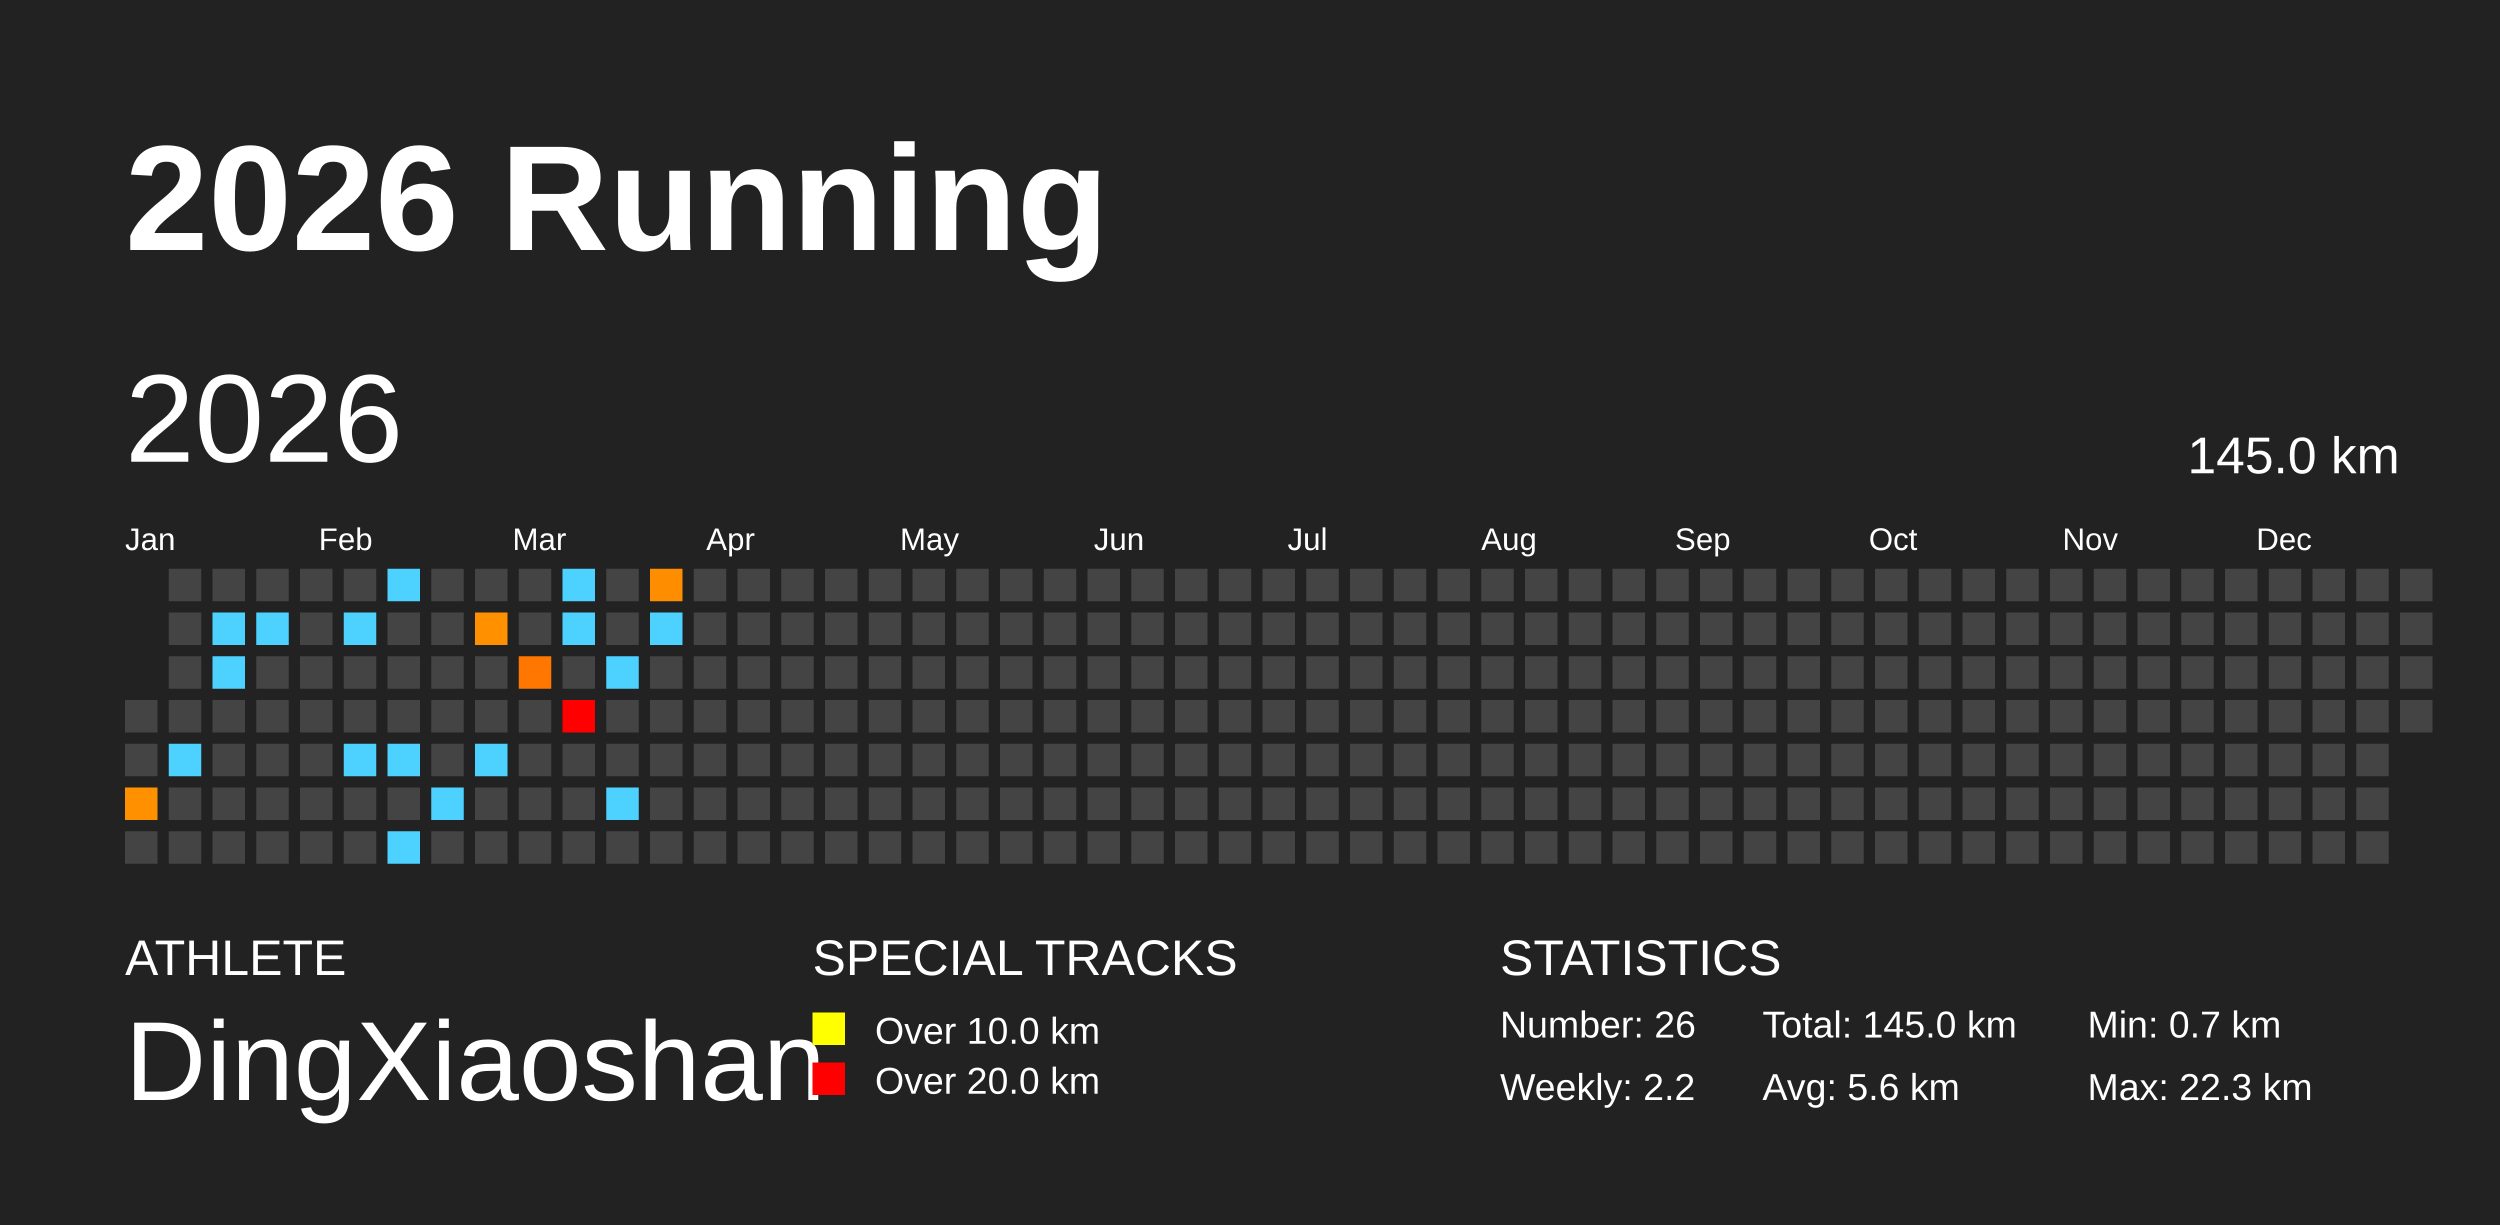
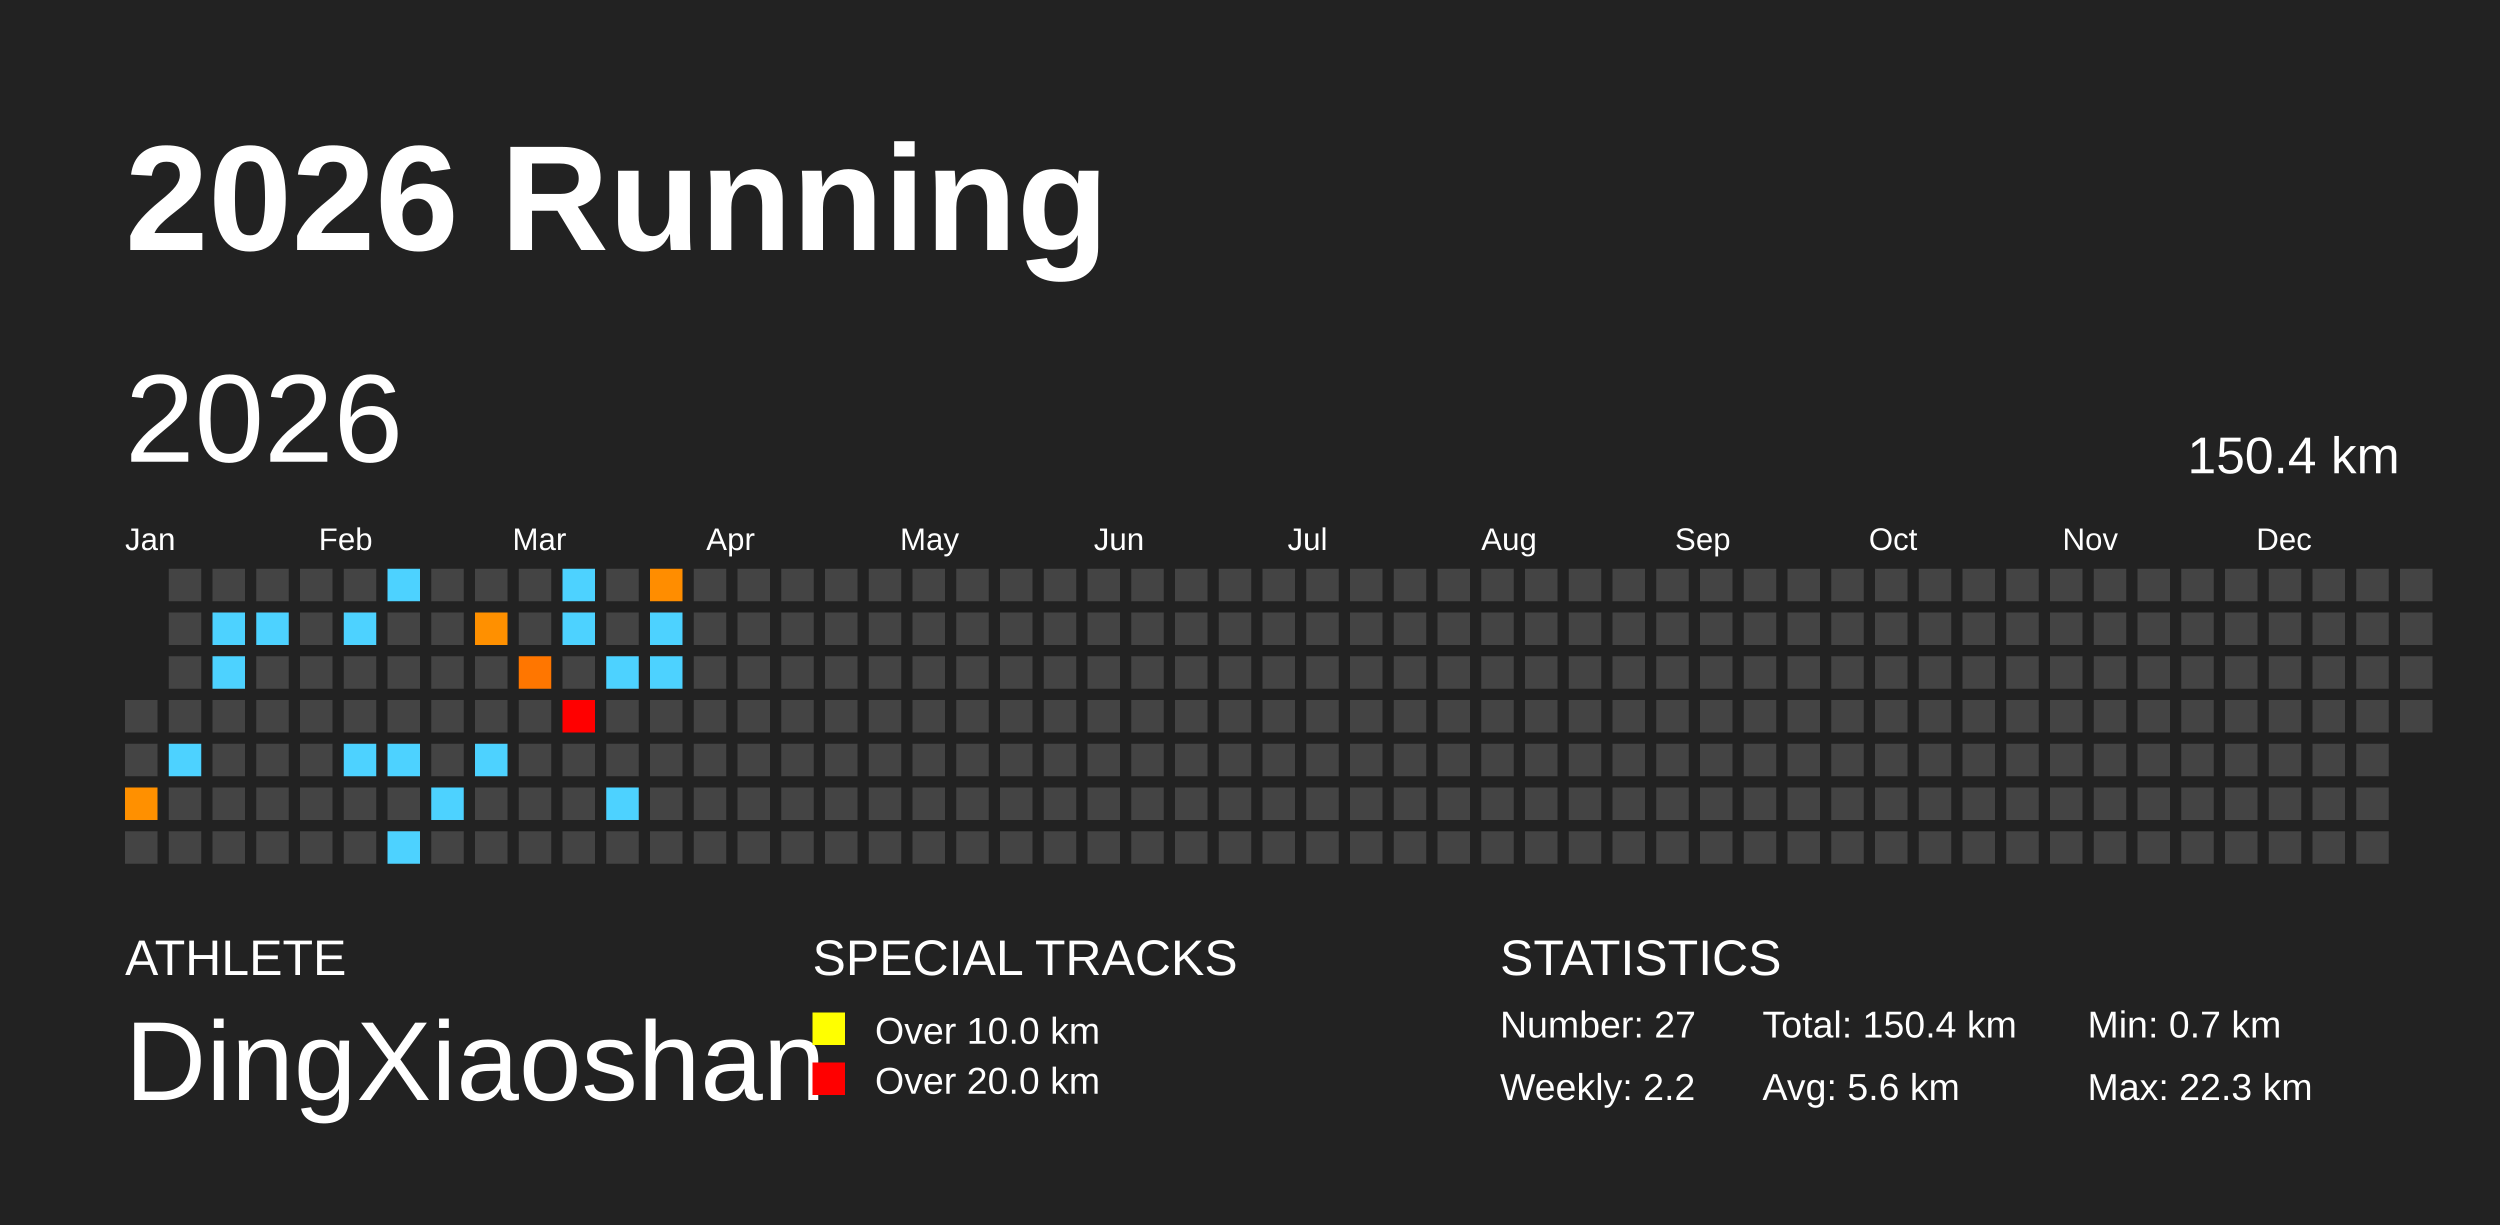
<svg xmlns="http://www.w3.org/2000/svg" baseProfile="full" height="98mm" version="1.1" viewBox="0,0,200,98" width="200mm">
  <defs />
  <rect fill="#222222" height="98" width="200" x="0" y="0" />
  <text fill="#FFFFFF" style="font-size:12px; font-family:Arial; font-weight:bold;" x="10" y="20">2026 Running</text>
  <text fill="#FFFFFF" style="font-size:4px; font-family:Arial" x="10" y="78">ATHLETE</text>
  <text fill="#FFFFFF" style="font-size:9px; font-family:Arial" x="10" y="88">DingXiaoshan</text>
  <text fill="#FFFFFF" style="font-size:4px; font-family:Arial" x="65" y="78">SPECIAL TRACKS</text>
  <rect fill="yellow" height="2.6" width="2.6" x="65" y="81" />
  <text fill="#FFFFFF" style="font-size:3px; font-family:Arial" x="70" y="83.5">Over 10.0 km</text>
  <rect fill="red" height="2.6" width="2.6" x="65" y="85" />
  <text fill="#FFFFFF" style="font-size:3px; font-family:Arial" x="70" y="87.5">Over 20.0 km</text>
  <text fill="#FFFFFF" style="font-size:4px; font-family:Arial" x="120" y="78">STATISTICS</text>
-   <text fill="#FFFFFF" style="font-size:3px; font-family:Arial" x="120" y="83">Number: 26</text>
+   <text fill="#FFFFFF" style="font-size:3px; font-family:Arial" x="120" y="83">Number: 27</text>
  <text fill="#FFFFFF" style="font-size:3px; font-family:Arial" x="120" y="88">Weekly: 2.2</text>
-   <text fill="#FFFFFF" style="font-size:3px; font-family:Arial" x="141" y="83">Total: 145.0 km</text>
+   <text fill="#FFFFFF" style="font-size:3px; font-family:Arial" x="141" y="83">Total: 150.4 km</text>
  <text fill="#FFFFFF" style="font-size:3px; font-family:Arial" x="141" y="88">Avg: 5.6 km</text>
  <text fill="#FFFFFF" style="font-size:3px; font-family:Arial" x="167" y="83">Min: 0.7 km</text>
  <text fill="#FFFFFF" style="font-size:3px; font-family:Arial" x="167" y="88">Max: 22.3 km</text>
  <text dominant-baseline="hanging" fill="#FFFFFF" style="font-size:10.0px; font-family:Arial;" x="10" y="30">2026</text>
-   <text dominant-baseline="hanging" fill="#FFFFFF" style="font-size:4.125px; font-family:Arial;" x="175" y="35">145.0 km</text>
+   <text dominant-baseline="hanging" fill="#FFFFFF" style="font-size:4.125px; font-family:Arial;" x="175" y="35">150.4 km</text>
  <text fill="#FFFFFF" style="font-size:2.5px; font-family:Arial" x="10.0" y="44">Jan</text>
  <text fill="#FFFFFF" style="font-size:2.5px; font-family:Arial" x="25.5" y="44">Feb</text>
  <text fill="#FFFFFF" style="font-size:2.5px; font-family:Arial" x="41.0" y="44">Mar</text>
  <text fill="#FFFFFF" style="font-size:2.5px; font-family:Arial" x="56.5" y="44">Apr</text>
  <text fill="#FFFFFF" style="font-size:2.5px; font-family:Arial" x="72.0" y="44">May</text>
  <text fill="#FFFFFF" style="font-size:2.5px; font-family:Arial" x="87.5" y="44">Jun</text>
  <text fill="#FFFFFF" style="font-size:2.5px; font-family:Arial" x="103.0" y="44">Jul</text>
  <text fill="#FFFFFF" style="font-size:2.5px; font-family:Arial" x="118.5" y="44">Aug</text>
  <text fill="#FFFFFF" style="font-size:2.5px; font-family:Arial" x="134.0" y="44">Sep</text>
  <text fill="#FFFFFF" style="font-size:2.5px; font-family:Arial" x="149.5" y="44">Oct</text>
  <text fill="#FFFFFF" style="font-size:2.5px; font-family:Arial" x="165.0" y="44">Nov</text>
  <text fill="#FFFFFF" style="font-size:2.5px; font-family:Arial" x="180.5" y="44">Dec</text>
  <rect fill="#444444" height="2.6" width="2.6" x="10.0" y="56.0" />
  <rect fill="#444444" height="2.6" width="2.6" x="10.0" y="59.5" />
  <rect fill="#ff9000" height="2.6" width="2.6" x="10.0" y="63.0" />
  <rect fill="#444444" height="2.6" width="2.6" x="10.0" y="66.5" />
  <rect fill="#444444" height="2.6" width="2.6" x="13.5" y="45.5" />
  <rect fill="#444444" height="2.6" width="2.6" x="13.5" y="49.0" />
  <rect fill="#444444" height="2.6" width="2.6" x="13.5" y="52.5" />
  <rect fill="#444444" height="2.6" width="2.6" x="13.5" y="56.0" />
  <rect fill="#4dd2ff" height="2.6" width="2.6" x="13.5" y="59.5" />
  <rect fill="#444444" height="2.6" width="2.6" x="13.5" y="63.0" />
  <rect fill="#444444" height="2.6" width="2.6" x="13.5" y="66.5" />
  <rect fill="#444444" height="2.6" width="2.6" x="17.0" y="45.5" />
  <rect fill="#4dd2ff" height="2.6" width="2.6" x="17.0" y="49.0" />
  <rect fill="#4dd2ff" height="2.6" width="2.6" x="17.0" y="52.5" />
  <rect fill="#444444" height="2.6" width="2.6" x="17.0" y="56.0" />
  <rect fill="#444444" height="2.6" width="2.6" x="17.0" y="59.5" />
  <rect fill="#444444" height="2.6" width="2.6" x="17.0" y="63.0" />
  <rect fill="#444444" height="2.6" width="2.6" x="17.0" y="66.5" />
  <rect fill="#444444" height="2.6" width="2.6" x="20.5" y="45.5" />
  <rect fill="#4dd2ff" height="2.6" width="2.6" x="20.5" y="49.0" />
  <rect fill="#444444" height="2.6" width="2.6" x="20.5" y="52.5" />
  <rect fill="#444444" height="2.6" width="2.6" x="20.5" y="56.0" />
  <rect fill="#444444" height="2.6" width="2.6" x="20.5" y="59.5" />
  <rect fill="#444444" height="2.6" width="2.6" x="20.5" y="63.0" />
  <rect fill="#444444" height="2.6" width="2.6" x="20.5" y="66.5" />
  <rect fill="#444444" height="2.6" width="2.6" x="24.0" y="45.5" />
  <rect fill="#444444" height="2.6" width="2.6" x="24.0" y="49.0" />
  <rect fill="#444444" height="2.6" width="2.6" x="24.0" y="52.5" />
  <rect fill="#444444" height="2.6" width="2.6" x="24.0" y="56.0" />
  <rect fill="#444444" height="2.6" width="2.6" x="24.0" y="59.5" />
  <rect fill="#444444" height="2.6" width="2.6" x="24.0" y="63.0" />
  <rect fill="#444444" height="2.6" width="2.6" x="24.0" y="66.5" />
  <rect fill="#444444" height="2.6" width="2.6" x="27.5" y="45.5" />
  <rect fill="#4dd2ff" height="2.6" width="2.6" x="27.5" y="49.0" />
  <rect fill="#444444" height="2.6" width="2.6" x="27.5" y="52.5" />
  <rect fill="#444444" height="2.6" width="2.6" x="27.5" y="56.0" />
  <rect fill="#4dd2ff" height="2.6" width="2.6" x="27.5" y="59.5" />
  <rect fill="#444444" height="2.6" width="2.6" x="27.5" y="63.0" />
  <rect fill="#444444" height="2.6" width="2.6" x="27.5" y="66.5" />
  <rect fill="#4dd2ff" height="2.6" width="2.6" x="31.0" y="45.5" />
  <rect fill="#444444" height="2.6" width="2.6" x="31.0" y="49.0" />
  <rect fill="#444444" height="2.6" width="2.6" x="31.0" y="52.5" />
  <rect fill="#444444" height="2.6" width="2.6" x="31.0" y="56.0" />
  <rect fill="#4dd2ff" height="2.6" width="2.6" x="31.0" y="59.5" />
  <rect fill="#444444" height="2.6" width="2.6" x="31.0" y="63.0" />
  <rect fill="#4dd2ff" height="2.6" width="2.6" x="31.0" y="66.5" />
  <rect fill="#444444" height="2.6" width="2.6" x="34.5" y="45.5" />
  <rect fill="#444444" height="2.6" width="2.6" x="34.5" y="49.0" />
  <rect fill="#444444" height="2.6" width="2.6" x="34.5" y="52.5" />
  <rect fill="#444444" height="2.6" width="2.6" x="34.5" y="56.0" />
  <rect fill="#444444" height="2.6" width="2.6" x="34.5" y="59.5" />
  <rect fill="#4dd2ff" height="2.6" width="2.6" x="34.5" y="63.0" />
  <rect fill="#444444" height="2.6" width="2.6" x="34.5" y="66.5" />
  <rect fill="#444444" height="2.6" width="2.6" x="38.0" y="45.5" />
  <rect fill="#ff9000" height="2.6" width="2.6" x="38.0" y="49.0" />
  <rect fill="#444444" height="2.6" width="2.6" x="38.0" y="52.5" />
  <rect fill="#444444" height="2.6" width="2.6" x="38.0" y="56.0" />
  <rect fill="#4dd2ff" height="2.6" width="2.6" x="38.0" y="59.5" />
  <rect fill="#444444" height="2.6" width="2.6" x="38.0" y="63.0" />
  <rect fill="#444444" height="2.6" width="2.6" x="38.0" y="66.5" />
  <rect fill="#444444" height="2.6" width="2.6" x="41.5" y="45.5" />
  <rect fill="#444444" height="2.6" width="2.6" x="41.5" y="49.0" />
  <rect fill="#ff7600" height="2.6" width="2.6" x="41.5" y="52.5" />
  <rect fill="#444444" height="2.6" width="2.6" x="41.5" y="56.0" />
  <rect fill="#444444" height="2.6" width="2.6" x="41.5" y="59.5" />
  <rect fill="#444444" height="2.6" width="2.6" x="41.5" y="63.0" />
  <rect fill="#444444" height="2.6" width="2.6" x="41.5" y="66.5" />
  <rect fill="#4dd2ff" height="2.6" width="2.6" x="45.0" y="45.5" />
  <rect fill="#4dd2ff" height="2.6" width="2.6" x="45.0" y="49.0" />
  <rect fill="#444444" height="2.6" width="2.6" x="45.0" y="52.5" />
  <rect fill="red" height="2.6" width="2.6" x="45.0" y="56.0" />
  <rect fill="#444444" height="2.6" width="2.6" x="45.0" y="59.5" />
  <rect fill="#444444" height="2.6" width="2.6" x="45.0" y="63.0" />
  <rect fill="#444444" height="2.6" width="2.6" x="45.0" y="66.5" />
  <rect fill="#444444" height="2.6" width="2.6" x="48.5" y="45.5" />
  <rect fill="#444444" height="2.6" width="2.6" x="48.5" y="49.0" />
  <rect fill="#4dd2ff" height="2.6" width="2.6" x="48.5" y="52.5" />
  <rect fill="#444444" height="2.6" width="2.6" x="48.5" y="56.0" />
  <rect fill="#444444" height="2.6" width="2.6" x="48.5" y="59.5" />
  <rect fill="#4dd2ff" height="2.6" width="2.6" x="48.5" y="63.0" />
  <rect fill="#444444" height="2.6" width="2.6" x="48.5" y="66.5" />
  <rect fill="#ff8d00" height="2.6" width="2.6" x="52.0" y="45.5" />
  <rect fill="#4dd2ff" height="2.6" width="2.6" x="52.0" y="49.0" />
-   <rect fill="#444444" height="2.6" width="2.6" x="52.0" y="52.5" />
+   <rect fill="#4dd2ff" height="2.6" width="2.6" x="52.0" y="52.5" />
  <rect fill="#444444" height="2.6" width="2.6" x="52.0" y="56.0" />
  <rect fill="#444444" height="2.6" width="2.6" x="52.0" y="59.5" />
  <rect fill="#444444" height="2.6" width="2.6" x="52.0" y="63.0" />
  <rect fill="#444444" height="2.6" width="2.6" x="52.0" y="66.5" />
  <rect fill="#444444" height="2.6" width="2.6" x="55.5" y="45.5" />
  <rect fill="#444444" height="2.6" width="2.6" x="55.5" y="49.0" />
  <rect fill="#444444" height="2.6" width="2.6" x="55.5" y="52.5" />
  <rect fill="#444444" height="2.6" width="2.6" x="55.5" y="56.0" />
  <rect fill="#444444" height="2.6" width="2.6" x="55.5" y="59.5" />
  <rect fill="#444444" height="2.6" width="2.6" x="55.5" y="63.0" />
  <rect fill="#444444" height="2.6" width="2.6" x="55.5" y="66.5" />
  <rect fill="#444444" height="2.6" width="2.6" x="59.0" y="45.5" />
  <rect fill="#444444" height="2.6" width="2.6" x="59.0" y="49.0" />
  <rect fill="#444444" height="2.6" width="2.6" x="59.0" y="52.5" />
  <rect fill="#444444" height="2.6" width="2.6" x="59.0" y="56.0" />
  <rect fill="#444444" height="2.6" width="2.6" x="59.0" y="59.5" />
  <rect fill="#444444" height="2.6" width="2.6" x="59.0" y="63.0" />
  <rect fill="#444444" height="2.6" width="2.6" x="59.0" y="66.5" />
  <rect fill="#444444" height="2.6" width="2.6" x="62.5" y="45.5" />
  <rect fill="#444444" height="2.6" width="2.6" x="62.5" y="49.0" />
  <rect fill="#444444" height="2.6" width="2.6" x="62.5" y="52.5" />
  <rect fill="#444444" height="2.6" width="2.6" x="62.5" y="56.0" />
  <rect fill="#444444" height="2.6" width="2.6" x="62.5" y="59.5" />
  <rect fill="#444444" height="2.6" width="2.6" x="62.5" y="63.0" />
  <rect fill="#444444" height="2.6" width="2.6" x="62.5" y="66.5" />
  <rect fill="#444444" height="2.6" width="2.6" x="66.0" y="45.5" />
  <rect fill="#444444" height="2.6" width="2.6" x="66.0" y="49.0" />
  <rect fill="#444444" height="2.6" width="2.6" x="66.0" y="52.5" />
  <rect fill="#444444" height="2.6" width="2.6" x="66.0" y="56.0" />
  <rect fill="#444444" height="2.6" width="2.6" x="66.0" y="59.5" />
  <rect fill="#444444" height="2.6" width="2.6" x="66.0" y="63.0" />
  <rect fill="#444444" height="2.6" width="2.6" x="66.0" y="66.5" />
  <rect fill="#444444" height="2.6" width="2.6" x="69.5" y="45.5" />
  <rect fill="#444444" height="2.6" width="2.6" x="69.5" y="49.0" />
  <rect fill="#444444" height="2.6" width="2.6" x="69.5" y="52.5" />
  <rect fill="#444444" height="2.6" width="2.6" x="69.5" y="56.0" />
  <rect fill="#444444" height="2.6" width="2.6" x="69.5" y="59.5" />
  <rect fill="#444444" height="2.6" width="2.6" x="69.5" y="63.0" />
  <rect fill="#444444" height="2.6" width="2.6" x="69.5" y="66.5" />
  <rect fill="#444444" height="2.6" width="2.6" x="73.0" y="45.5" />
  <rect fill="#444444" height="2.6" width="2.6" x="73.0" y="49.0" />
  <rect fill="#444444" height="2.6" width="2.6" x="73.0" y="52.5" />
  <rect fill="#444444" height="2.6" width="2.6" x="73.0" y="56.0" />
  <rect fill="#444444" height="2.6" width="2.6" x="73.0" y="59.5" />
  <rect fill="#444444" height="2.6" width="2.6" x="73.0" y="63.0" />
  <rect fill="#444444" height="2.6" width="2.6" x="73.0" y="66.5" />
  <rect fill="#444444" height="2.6" width="2.6" x="76.5" y="45.5" />
  <rect fill="#444444" height="2.6" width="2.6" x="76.5" y="49.0" />
  <rect fill="#444444" height="2.6" width="2.6" x="76.5" y="52.5" />
  <rect fill="#444444" height="2.6" width="2.6" x="76.5" y="56.0" />
  <rect fill="#444444" height="2.6" width="2.6" x="76.5" y="59.5" />
  <rect fill="#444444" height="2.6" width="2.6" x="76.5" y="63.0" />
  <rect fill="#444444" height="2.6" width="2.6" x="76.5" y="66.5" />
  <rect fill="#444444" height="2.6" width="2.6" x="80.0" y="45.5" />
  <rect fill="#444444" height="2.6" width="2.6" x="80.0" y="49.0" />
  <rect fill="#444444" height="2.6" width="2.6" x="80.0" y="52.5" />
  <rect fill="#444444" height="2.6" width="2.6" x="80.0" y="56.0" />
  <rect fill="#444444" height="2.6" width="2.6" x="80.0" y="59.5" />
  <rect fill="#444444" height="2.6" width="2.6" x="80.0" y="63.0" />
  <rect fill="#444444" height="2.6" width="2.6" x="80.0" y="66.5" />
  <rect fill="#444444" height="2.6" width="2.6" x="83.5" y="45.5" />
  <rect fill="#444444" height="2.6" width="2.6" x="83.5" y="49.0" />
  <rect fill="#444444" height="2.6" width="2.6" x="83.5" y="52.5" />
  <rect fill="#444444" height="2.6" width="2.6" x="83.5" y="56.0" />
  <rect fill="#444444" height="2.6" width="2.6" x="83.5" y="59.5" />
  <rect fill="#444444" height="2.6" width="2.6" x="83.5" y="63.0" />
  <rect fill="#444444" height="2.6" width="2.6" x="83.5" y="66.5" />
  <rect fill="#444444" height="2.6" width="2.6" x="87.0" y="45.5" />
  <rect fill="#444444" height="2.6" width="2.6" x="87.0" y="49.0" />
  <rect fill="#444444" height="2.6" width="2.6" x="87.0" y="52.5" />
  <rect fill="#444444" height="2.6" width="2.6" x="87.0" y="56.0" />
  <rect fill="#444444" height="2.6" width="2.6" x="87.0" y="59.5" />
  <rect fill="#444444" height="2.6" width="2.6" x="87.0" y="63.0" />
  <rect fill="#444444" height="2.6" width="2.6" x="87.0" y="66.5" />
  <rect fill="#444444" height="2.6" width="2.6" x="90.5" y="45.5" />
  <rect fill="#444444" height="2.6" width="2.6" x="90.5" y="49.0" />
  <rect fill="#444444" height="2.6" width="2.6" x="90.5" y="52.5" />
  <rect fill="#444444" height="2.6" width="2.6" x="90.5" y="56.0" />
  <rect fill="#444444" height="2.6" width="2.6" x="90.5" y="59.5" />
  <rect fill="#444444" height="2.6" width="2.6" x="90.5" y="63.0" />
  <rect fill="#444444" height="2.6" width="2.6" x="90.5" y="66.5" />
  <rect fill="#444444" height="2.6" width="2.6" x="94.0" y="45.5" />
  <rect fill="#444444" height="2.6" width="2.6" x="94.0" y="49.0" />
  <rect fill="#444444" height="2.6" width="2.6" x="94.0" y="52.5" />
  <rect fill="#444444" height="2.6" width="2.6" x="94.0" y="56.0" />
  <rect fill="#444444" height="2.6" width="2.6" x="94.0" y="59.5" />
  <rect fill="#444444" height="2.6" width="2.6" x="94.0" y="63.0" />
  <rect fill="#444444" height="2.6" width="2.6" x="94.0" y="66.5" />
  <rect fill="#444444" height="2.6" width="2.6" x="97.5" y="45.5" />
  <rect fill="#444444" height="2.6" width="2.6" x="97.5" y="49.0" />
  <rect fill="#444444" height="2.6" width="2.6" x="97.5" y="52.5" />
  <rect fill="#444444" height="2.6" width="2.6" x="97.5" y="56.0" />
  <rect fill="#444444" height="2.6" width="2.6" x="97.5" y="59.5" />
  <rect fill="#444444" height="2.6" width="2.6" x="97.5" y="63.0" />
  <rect fill="#444444" height="2.6" width="2.6" x="97.5" y="66.5" />
  <rect fill="#444444" height="2.6" width="2.6" x="101.0" y="45.5" />
  <rect fill="#444444" height="2.6" width="2.6" x="101.0" y="49.0" />
  <rect fill="#444444" height="2.6" width="2.6" x="101.0" y="52.5" />
  <rect fill="#444444" height="2.6" width="2.6" x="101.0" y="56.0" />
  <rect fill="#444444" height="2.6" width="2.6" x="101.0" y="59.5" />
  <rect fill="#444444" height="2.6" width="2.6" x="101.0" y="63.0" />
  <rect fill="#444444" height="2.6" width="2.6" x="101.0" y="66.5" />
  <rect fill="#444444" height="2.6" width="2.6" x="104.5" y="45.5" />
  <rect fill="#444444" height="2.6" width="2.6" x="104.5" y="49.0" />
  <rect fill="#444444" height="2.6" width="2.6" x="104.5" y="52.5" />
  <rect fill="#444444" height="2.6" width="2.6" x="104.5" y="56.0" />
  <rect fill="#444444" height="2.6" width="2.6" x="104.5" y="59.5" />
  <rect fill="#444444" height="2.6" width="2.6" x="104.5" y="63.0" />
  <rect fill="#444444" height="2.6" width="2.6" x="104.5" y="66.5" />
  <rect fill="#444444" height="2.6" width="2.6" x="108.0" y="45.5" />
  <rect fill="#444444" height="2.6" width="2.6" x="108.0" y="49.0" />
  <rect fill="#444444" height="2.6" width="2.6" x="108.0" y="52.5" />
  <rect fill="#444444" height="2.6" width="2.6" x="108.0" y="56.0" />
  <rect fill="#444444" height="2.6" width="2.6" x="108.0" y="59.5" />
  <rect fill="#444444" height="2.6" width="2.6" x="108.0" y="63.0" />
  <rect fill="#444444" height="2.6" width="2.6" x="108.0" y="66.5" />
  <rect fill="#444444" height="2.6" width="2.6" x="111.5" y="45.5" />
  <rect fill="#444444" height="2.6" width="2.6" x="111.5" y="49.0" />
  <rect fill="#444444" height="2.6" width="2.6" x="111.5" y="52.5" />
  <rect fill="#444444" height="2.6" width="2.6" x="111.5" y="56.0" />
  <rect fill="#444444" height="2.6" width="2.6" x="111.5" y="59.5" />
  <rect fill="#444444" height="2.6" width="2.6" x="111.5" y="63.0" />
  <rect fill="#444444" height="2.6" width="2.6" x="111.5" y="66.5" />
  <rect fill="#444444" height="2.6" width="2.6" x="115.0" y="45.5" />
  <rect fill="#444444" height="2.6" width="2.6" x="115.0" y="49.0" />
  <rect fill="#444444" height="2.6" width="2.6" x="115.0" y="52.5" />
  <rect fill="#444444" height="2.6" width="2.6" x="115.0" y="56.0" />
  <rect fill="#444444" height="2.6" width="2.6" x="115.0" y="59.5" />
  <rect fill="#444444" height="2.6" width="2.6" x="115.0" y="63.0" />
  <rect fill="#444444" height="2.6" width="2.6" x="115.0" y="66.5" />
  <rect fill="#444444" height="2.6" width="2.6" x="118.5" y="45.5" />
  <rect fill="#444444" height="2.6" width="2.6" x="118.5" y="49.0" />
  <rect fill="#444444" height="2.6" width="2.6" x="118.5" y="52.5" />
  <rect fill="#444444" height="2.6" width="2.6" x="118.5" y="56.0" />
  <rect fill="#444444" height="2.6" width="2.6" x="118.5" y="59.5" />
  <rect fill="#444444" height="2.6" width="2.6" x="118.5" y="63.0" />
  <rect fill="#444444" height="2.6" width="2.6" x="118.5" y="66.5" />
  <rect fill="#444444" height="2.6" width="2.6" x="122.0" y="45.5" />
  <rect fill="#444444" height="2.6" width="2.6" x="122.0" y="49.0" />
  <rect fill="#444444" height="2.6" width="2.6" x="122.0" y="52.5" />
  <rect fill="#444444" height="2.6" width="2.6" x="122.0" y="56.0" />
  <rect fill="#444444" height="2.6" width="2.6" x="122.0" y="59.5" />
  <rect fill="#444444" height="2.6" width="2.6" x="122.0" y="63.0" />
  <rect fill="#444444" height="2.6" width="2.6" x="122.0" y="66.5" />
  <rect fill="#444444" height="2.6" width="2.6" x="125.5" y="45.5" />
  <rect fill="#444444" height="2.6" width="2.6" x="125.5" y="49.0" />
  <rect fill="#444444" height="2.6" width="2.6" x="125.5" y="52.5" />
  <rect fill="#444444" height="2.6" width="2.6" x="125.5" y="56.0" />
  <rect fill="#444444" height="2.6" width="2.6" x="125.5" y="59.5" />
  <rect fill="#444444" height="2.6" width="2.6" x="125.5" y="63.0" />
  <rect fill="#444444" height="2.6" width="2.6" x="125.5" y="66.5" />
  <rect fill="#444444" height="2.6" width="2.6" x="129.0" y="45.5" />
  <rect fill="#444444" height="2.6" width="2.6" x="129.0" y="49.0" />
  <rect fill="#444444" height="2.6" width="2.6" x="129.0" y="52.5" />
  <rect fill="#444444" height="2.6" width="2.6" x="129.0" y="56.0" />
  <rect fill="#444444" height="2.6" width="2.6" x="129.0" y="59.5" />
  <rect fill="#444444" height="2.6" width="2.6" x="129.0" y="63.0" />
  <rect fill="#444444" height="2.6" width="2.6" x="129.0" y="66.5" />
  <rect fill="#444444" height="2.6" width="2.6" x="132.5" y="45.5" />
  <rect fill="#444444" height="2.6" width="2.6" x="132.5" y="49.0" />
  <rect fill="#444444" height="2.6" width="2.6" x="132.5" y="52.5" />
  <rect fill="#444444" height="2.6" width="2.6" x="132.5" y="56.0" />
  <rect fill="#444444" height="2.6" width="2.6" x="132.5" y="59.5" />
  <rect fill="#444444" height="2.6" width="2.6" x="132.5" y="63.0" />
  <rect fill="#444444" height="2.6" width="2.6" x="132.5" y="66.5" />
  <rect fill="#444444" height="2.6" width="2.6" x="136.0" y="45.5" />
  <rect fill="#444444" height="2.6" width="2.6" x="136.0" y="49.0" />
  <rect fill="#444444" height="2.6" width="2.6" x="136.0" y="52.5" />
  <rect fill="#444444" height="2.6" width="2.6" x="136.0" y="56.0" />
  <rect fill="#444444" height="2.6" width="2.6" x="136.0" y="59.5" />
  <rect fill="#444444" height="2.6" width="2.6" x="136.0" y="63.0" />
  <rect fill="#444444" height="2.6" width="2.6" x="136.0" y="66.5" />
  <rect fill="#444444" height="2.6" width="2.6" x="139.5" y="45.5" />
  <rect fill="#444444" height="2.6" width="2.6" x="139.5" y="49.0" />
  <rect fill="#444444" height="2.6" width="2.6" x="139.5" y="52.5" />
  <rect fill="#444444" height="2.6" width="2.6" x="139.5" y="56.0" />
  <rect fill="#444444" height="2.6" width="2.6" x="139.5" y="59.5" />
  <rect fill="#444444" height="2.6" width="2.6" x="139.5" y="63.0" />
  <rect fill="#444444" height="2.6" width="2.6" x="139.5" y="66.5" />
  <rect fill="#444444" height="2.6" width="2.6" x="143.0" y="45.5" />
  <rect fill="#444444" height="2.6" width="2.6" x="143.0" y="49.0" />
  <rect fill="#444444" height="2.6" width="2.6" x="143.0" y="52.5" />
  <rect fill="#444444" height="2.6" width="2.6" x="143.0" y="56.0" />
  <rect fill="#444444" height="2.6" width="2.6" x="143.0" y="59.5" />
  <rect fill="#444444" height="2.6" width="2.6" x="143.0" y="63.0" />
  <rect fill="#444444" height="2.6" width="2.6" x="143.0" y="66.5" />
  <rect fill="#444444" height="2.6" width="2.6" x="146.5" y="45.5" />
  <rect fill="#444444" height="2.6" width="2.6" x="146.5" y="49.0" />
  <rect fill="#444444" height="2.6" width="2.6" x="146.5" y="52.5" />
  <rect fill="#444444" height="2.6" width="2.6" x="146.5" y="56.0" />
  <rect fill="#444444" height="2.6" width="2.6" x="146.5" y="59.5" />
  <rect fill="#444444" height="2.6" width="2.6" x="146.5" y="63.0" />
  <rect fill="#444444" height="2.6" width="2.6" x="146.5" y="66.5" />
  <rect fill="#444444" height="2.6" width="2.6" x="150.0" y="45.5" />
  <rect fill="#444444" height="2.6" width="2.6" x="150.0" y="49.0" />
  <rect fill="#444444" height="2.6" width="2.6" x="150.0" y="52.5" />
  <rect fill="#444444" height="2.6" width="2.6" x="150.0" y="56.0" />
  <rect fill="#444444" height="2.6" width="2.6" x="150.0" y="59.5" />
  <rect fill="#444444" height="2.6" width="2.6" x="150.0" y="63.0" />
  <rect fill="#444444" height="2.6" width="2.6" x="150.0" y="66.5" />
  <rect fill="#444444" height="2.6" width="2.6" x="153.5" y="45.5" />
  <rect fill="#444444" height="2.6" width="2.6" x="153.5" y="49.0" />
  <rect fill="#444444" height="2.6" width="2.6" x="153.5" y="52.5" />
  <rect fill="#444444" height="2.6" width="2.6" x="153.5" y="56.0" />
  <rect fill="#444444" height="2.6" width="2.6" x="153.5" y="59.5" />
  <rect fill="#444444" height="2.6" width="2.6" x="153.5" y="63.0" />
  <rect fill="#444444" height="2.6" width="2.6" x="153.5" y="66.5" />
  <rect fill="#444444" height="2.6" width="2.6" x="157.0" y="45.5" />
  <rect fill="#444444" height="2.6" width="2.6" x="157.0" y="49.0" />
  <rect fill="#444444" height="2.6" width="2.6" x="157.0" y="52.5" />
  <rect fill="#444444" height="2.6" width="2.6" x="157.0" y="56.0" />
  <rect fill="#444444" height="2.6" width="2.6" x="157.0" y="59.5" />
  <rect fill="#444444" height="2.6" width="2.6" x="157.0" y="63.0" />
  <rect fill="#444444" height="2.6" width="2.6" x="157.0" y="66.5" />
  <rect fill="#444444" height="2.6" width="2.6" x="160.5" y="45.5" />
  <rect fill="#444444" height="2.6" width="2.6" x="160.5" y="49.0" />
  <rect fill="#444444" height="2.6" width="2.6" x="160.5" y="52.5" />
  <rect fill="#444444" height="2.6" width="2.6" x="160.5" y="56.0" />
  <rect fill="#444444" height="2.6" width="2.6" x="160.5" y="59.5" />
  <rect fill="#444444" height="2.6" width="2.6" x="160.5" y="63.0" />
  <rect fill="#444444" height="2.6" width="2.6" x="160.5" y="66.5" />
  <rect fill="#444444" height="2.6" width="2.6" x="164.0" y="45.5" />
  <rect fill="#444444" height="2.6" width="2.6" x="164.0" y="49.0" />
  <rect fill="#444444" height="2.6" width="2.6" x="164.0" y="52.5" />
  <rect fill="#444444" height="2.6" width="2.6" x="164.0" y="56.0" />
  <rect fill="#444444" height="2.6" width="2.6" x="164.0" y="59.5" />
  <rect fill="#444444" height="2.6" width="2.6" x="164.0" y="63.0" />
  <rect fill="#444444" height="2.6" width="2.6" x="164.0" y="66.5" />
  <rect fill="#444444" height="2.6" width="2.6" x="167.5" y="45.5" />
  <rect fill="#444444" height="2.6" width="2.6" x="167.5" y="49.0" />
  <rect fill="#444444" height="2.6" width="2.6" x="167.5" y="52.5" />
  <rect fill="#444444" height="2.6" width="2.6" x="167.5" y="56.0" />
  <rect fill="#444444" height="2.6" width="2.6" x="167.5" y="59.5" />
  <rect fill="#444444" height="2.6" width="2.6" x="167.5" y="63.0" />
  <rect fill="#444444" height="2.6" width="2.6" x="167.5" y="66.5" />
  <rect fill="#444444" height="2.6" width="2.6" x="171.0" y="45.5" />
  <rect fill="#444444" height="2.6" width="2.6" x="171.0" y="49.0" />
  <rect fill="#444444" height="2.6" width="2.6" x="171.0" y="52.5" />
  <rect fill="#444444" height="2.6" width="2.6" x="171.0" y="56.0" />
  <rect fill="#444444" height="2.6" width="2.6" x="171.0" y="59.5" />
  <rect fill="#444444" height="2.6" width="2.6" x="171.0" y="63.0" />
  <rect fill="#444444" height="2.6" width="2.6" x="171.0" y="66.5" />
  <rect fill="#444444" height="2.6" width="2.6" x="174.5" y="45.5" />
  <rect fill="#444444" height="2.6" width="2.6" x="174.5" y="49.0" />
  <rect fill="#444444" height="2.6" width="2.6" x="174.5" y="52.5" />
  <rect fill="#444444" height="2.6" width="2.6" x="174.5" y="56.0" />
  <rect fill="#444444" height="2.6" width="2.6" x="174.5" y="59.5" />
  <rect fill="#444444" height="2.6" width="2.6" x="174.5" y="63.0" />
  <rect fill="#444444" height="2.6" width="2.6" x="174.5" y="66.5" />
  <rect fill="#444444" height="2.6" width="2.6" x="178.0" y="45.5" />
  <rect fill="#444444" height="2.6" width="2.6" x="178.0" y="49.0" />
  <rect fill="#444444" height="2.6" width="2.6" x="178.0" y="52.5" />
  <rect fill="#444444" height="2.6" width="2.6" x="178.0" y="56.0" />
  <rect fill="#444444" height="2.6" width="2.6" x="178.0" y="59.5" />
  <rect fill="#444444" height="2.6" width="2.6" x="178.0" y="63.0" />
  <rect fill="#444444" height="2.6" width="2.6" x="178.0" y="66.5" />
  <rect fill="#444444" height="2.6" width="2.6" x="181.5" y="45.5" />
  <rect fill="#444444" height="2.6" width="2.6" x="181.5" y="49.0" />
  <rect fill="#444444" height="2.6" width="2.6" x="181.5" y="52.5" />
  <rect fill="#444444" height="2.6" width="2.6" x="181.5" y="56.0" />
  <rect fill="#444444" height="2.6" width="2.6" x="181.5" y="59.5" />
  <rect fill="#444444" height="2.6" width="2.6" x="181.5" y="63.0" />
  <rect fill="#444444" height="2.6" width="2.6" x="181.5" y="66.5" />
  <rect fill="#444444" height="2.6" width="2.6" x="185.0" y="45.5" />
  <rect fill="#444444" height="2.6" width="2.6" x="185.0" y="49.0" />
  <rect fill="#444444" height="2.6" width="2.6" x="185.0" y="52.5" />
  <rect fill="#444444" height="2.6" width="2.6" x="185.0" y="56.0" />
  <rect fill="#444444" height="2.6" width="2.6" x="185.0" y="59.5" />
  <rect fill="#444444" height="2.6" width="2.6" x="185.0" y="63.0" />
  <rect fill="#444444" height="2.6" width="2.6" x="185.0" y="66.5" />
  <rect fill="#444444" height="2.6" width="2.6" x="188.5" y="45.5" />
  <rect fill="#444444" height="2.6" width="2.6" x="188.5" y="49.0" />
  <rect fill="#444444" height="2.6" width="2.6" x="188.5" y="52.5" />
  <rect fill="#444444" height="2.6" width="2.6" x="188.5" y="56.0" />
  <rect fill="#444444" height="2.6" width="2.6" x="188.5" y="59.5" />
  <rect fill="#444444" height="2.6" width="2.6" x="188.5" y="63.0" />
  <rect fill="#444444" height="2.6" width="2.6" x="188.5" y="66.5" />
  <rect fill="#444444" height="2.6" width="2.6" x="192.0" y="45.5" />
  <rect fill="#444444" height="2.6" width="2.6" x="192.0" y="49.0" />
  <rect fill="#444444" height="2.6" width="2.6" x="192.0" y="52.5" />
  <rect fill="#444444" height="2.6" width="2.6" x="192.0" y="56.0" />
</svg>
